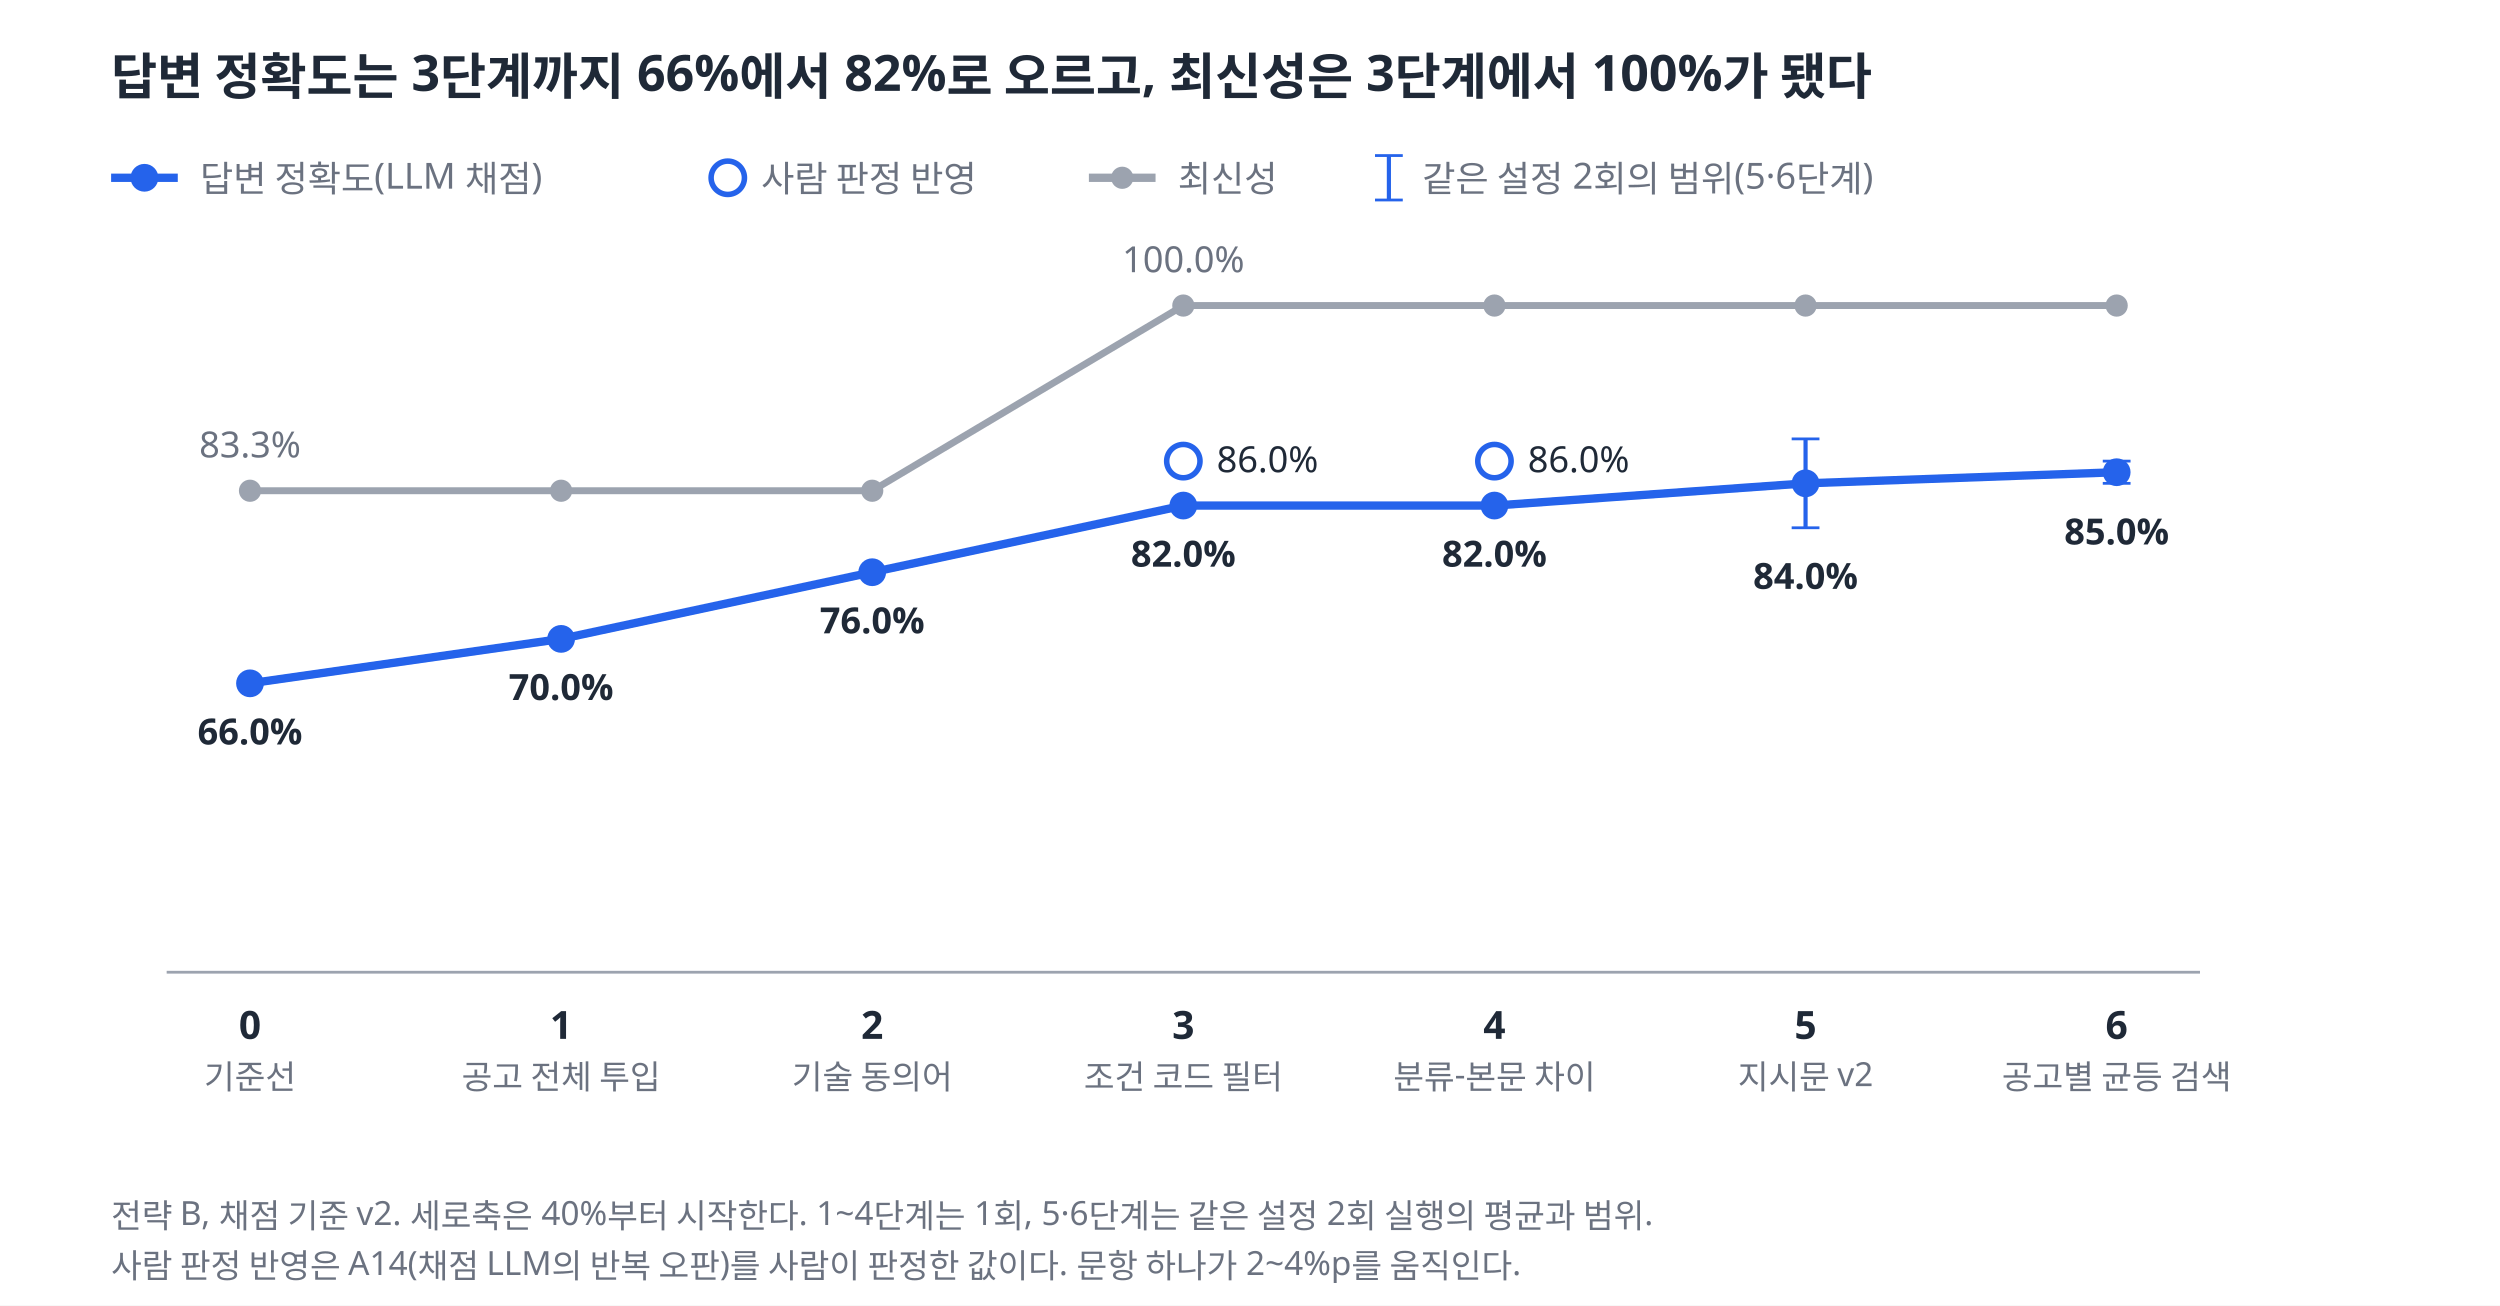
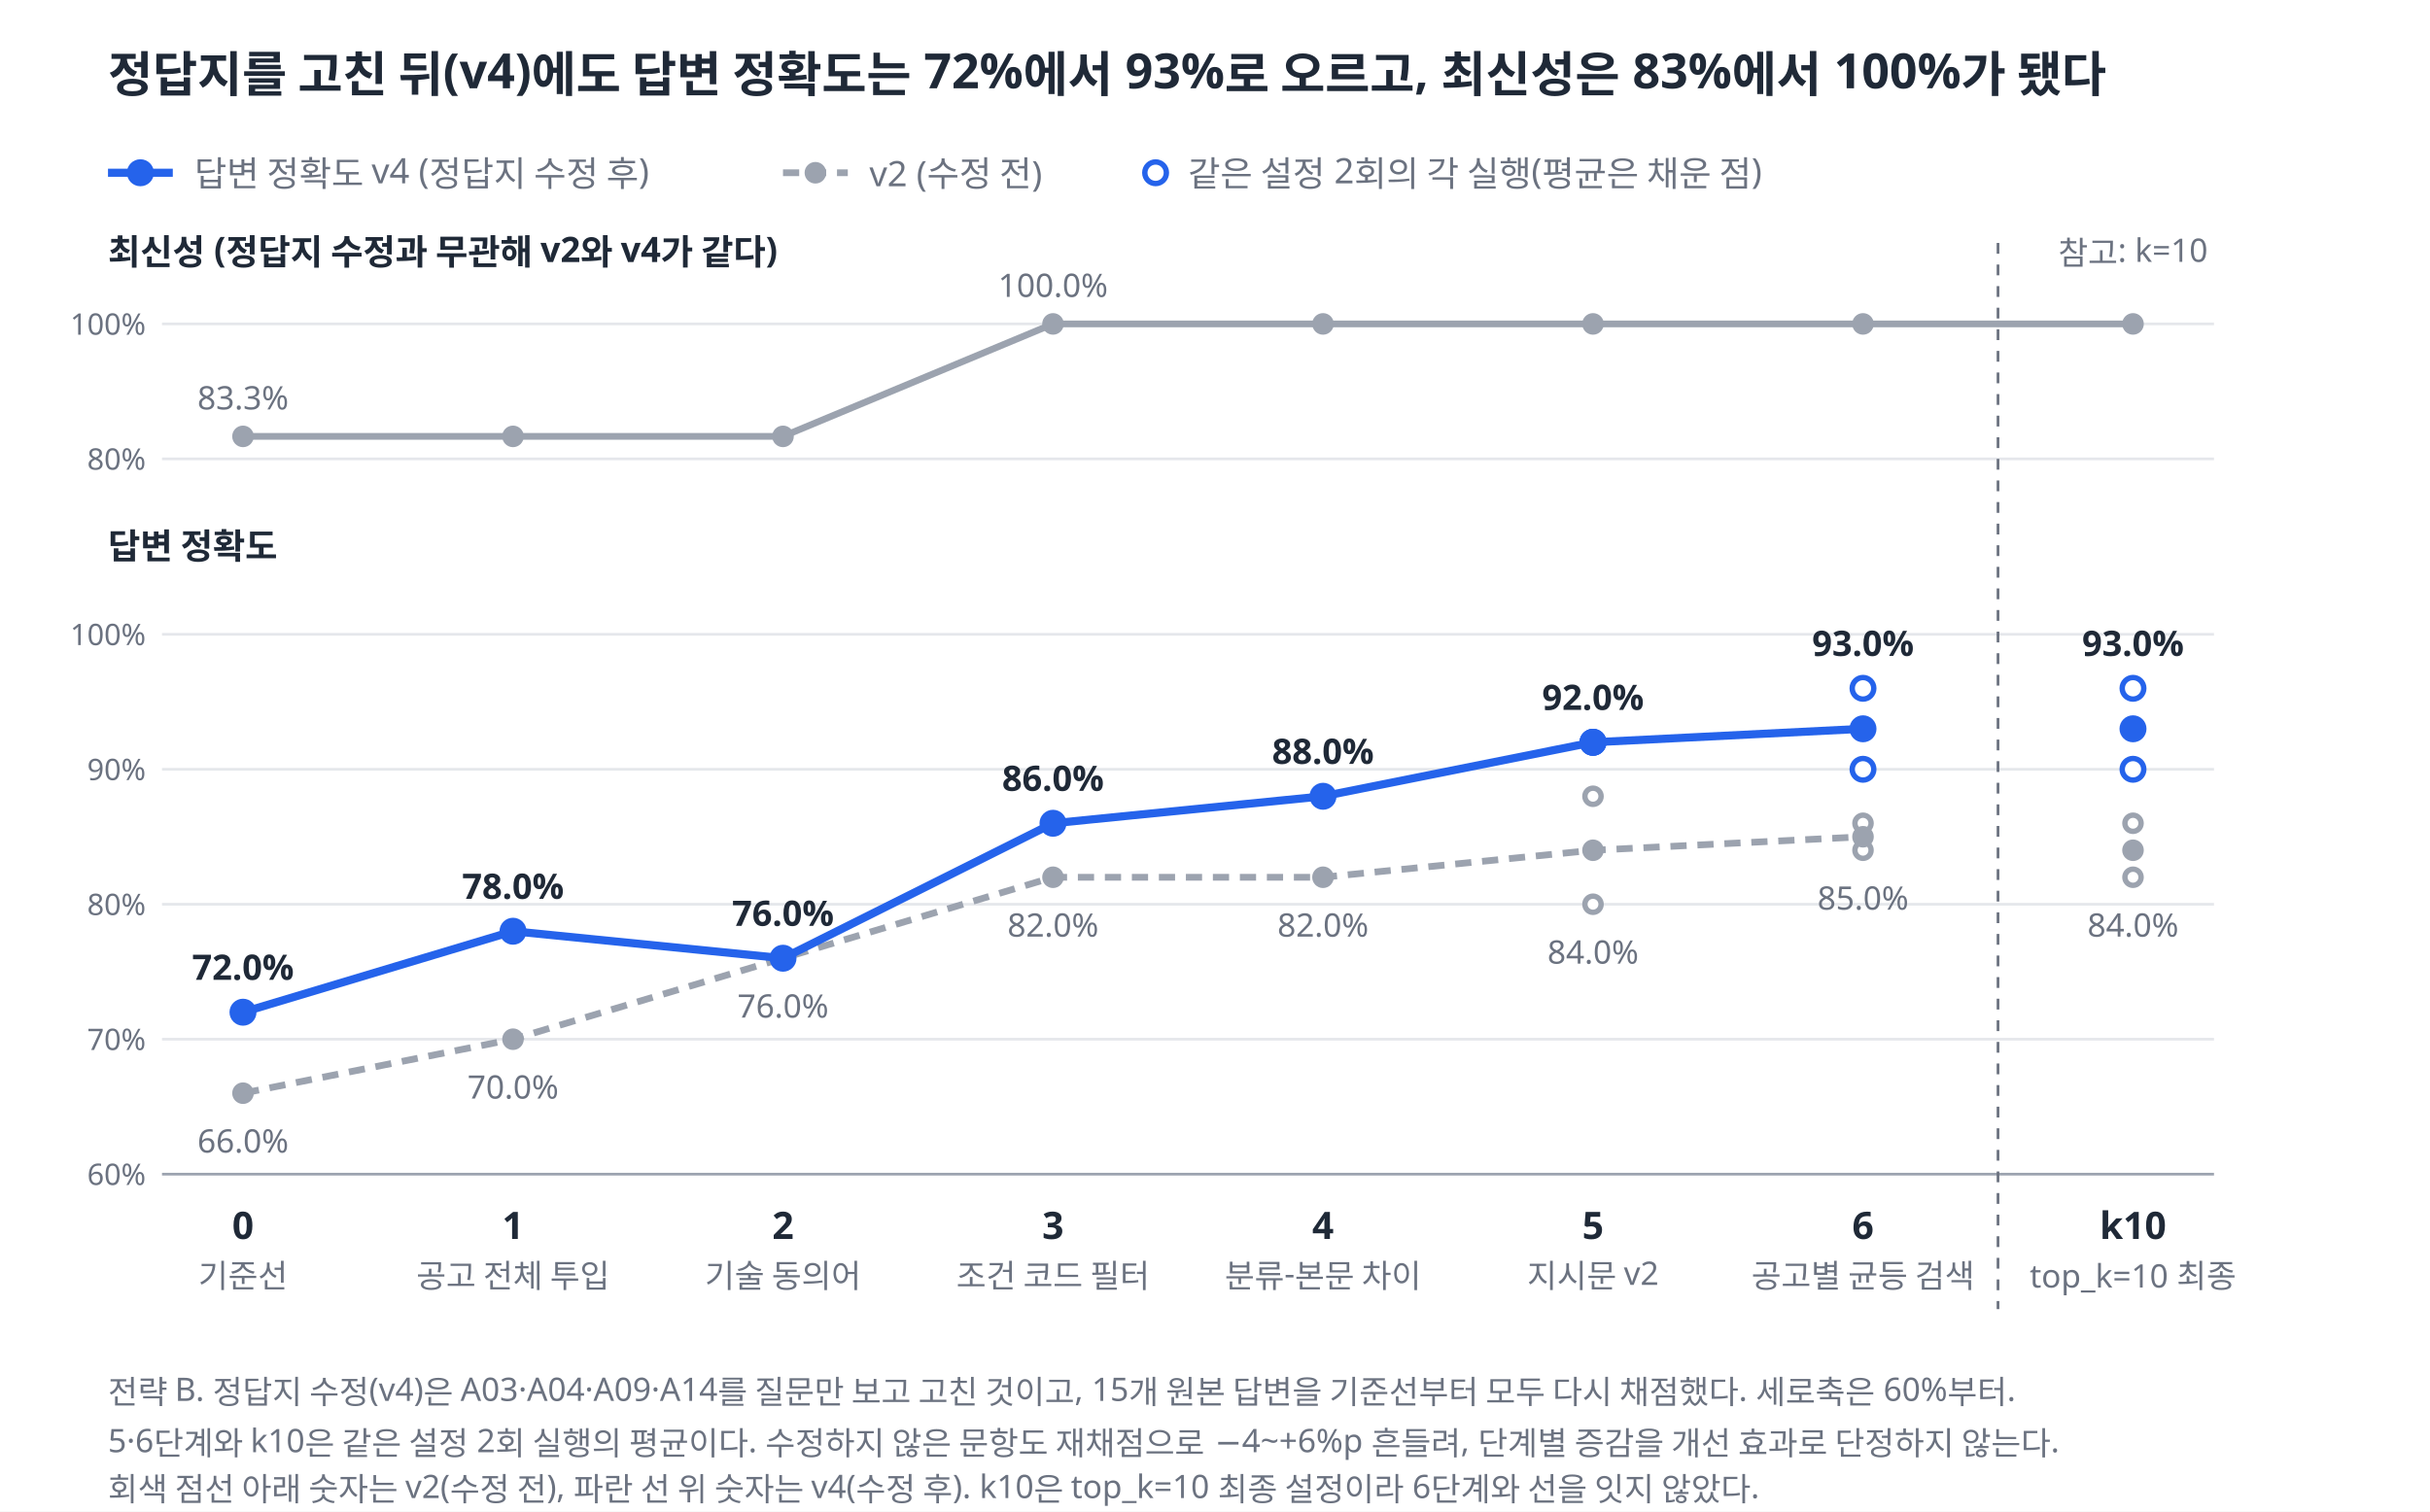
- <svg xmlns="http://www.w3.org/2000/svg" viewBox="0 0 900 470" width="900" height="470" role="img" aria-label="단계별 답변 정확도와 최신성" font-family="'Malgun Gothic','Apple SD Gothic Neo','Noto Sans KR',sans-serif">
-   <rect width="900" height="470" fill="white" />
-   <text x="40" y="34" font-size="18" fill="#1f2937" text-anchor="start" font-weight="bold">답변 정확도는 3단계까지 66%에서 82%로 오르고, 최신성은 3단계에서 100%가 됐다</text>
+ <svg xmlns="http://www.w3.org/2000/svg" viewBox="0 0 900 560" width="900" height="560" role="img" aria-label="단계별 답변 정확도(v2 → v4)와 최신성" font-family="'Malgun Gothic','Apple SD Gothic Neo','Noto Sans KR',sans-serif">
+   <rect width="900" height="560" fill="white" />
+   <text x="40" y="34" font-size="18" fill="#1f2937" text-anchor="start" font-weight="bold">정답지를 고친 뒤(v4)에도 답변 정확도는 72%에서 93%로 오르고, 최신성은 83%에서 100%가 됐다</text>
  <line x1="40" x2="64" y1="64" y2="64" stroke="#2563eb" stroke-width="3" />
  <circle cx="52" cy="64" r="5" fill="#2563eb" />
-   <text x="72" y="69" font-size="13" fill="#6b7280" text-anchor="start" font-weight="normal">답변 정확도(LLM 채점)</text>
-   <circle cx="262" cy="64" r="6" fill="white" stroke="#2563eb" stroke-width="2" />
-   <text x="274" y="69" font-size="13" fill="#6b7280" text-anchor="start" font-weight="normal">사람 판정 반영</text>
-   <line x1="392" x2="416" y1="64" y2="64" stroke="#9ca3af" stroke-width="3" />
-   <circle cx="404" cy="64" r="4" fill="#9ca3af" />
-   <text x="424" y="69" font-size="13" fill="#6b7280" text-anchor="start" font-weight="normal">최신성</text>
-   <line x1="500" x2="500" y1="56" y2="72" stroke="#2563eb" stroke-width="1.5" />
-   <line x1="495" x2="505" y1="56" y2="56" stroke="#2563eb" />
-   <line x1="495" x2="505" y1="72" y2="72" stroke="#2563eb" />
-   <text x="512" y="69" font-size="13" fill="#6b7280" text-anchor="start" font-weight="normal">같은 설정 2회의 범위(5·6단계)</text>
-   <line x1="60" x2="792" y1="350" y2="350" stroke="#9ca3af" />
-   <polyline points="90,176.667 202,176.667 314,176.667 426,110.0 538,110.0 650,110.0 762,110.0" fill="none" stroke="#9ca3af" stroke-width="2.5" />
-   <circle cx="90" cy="176.667" r="4" fill="#9ca3af" />
-   <circle cx="202" cy="176.667" r="4" fill="#9ca3af" />
-   <circle cx="314" cy="176.667" r="4" fill="#9ca3af" />
-   <circle cx="426" cy="110.0" r="4" fill="#9ca3af" />
-   <circle cx="538" cy="110.0" r="4" fill="#9ca3af" />
-   <circle cx="650" cy="110.0" r="4" fill="#9ca3af" />
-   <circle cx="762" cy="110.0" r="4" fill="#9ca3af" />
-   <text x="90" y="164.667" font-size="13" fill="#6b7280" text-anchor="middle" font-weight="normal">83.3%</text>
-   <text x="426" y="98.0" font-size="13" fill="#6b7280" text-anchor="middle" font-weight="normal">100.0%</text>
-   <polyline points="90,246.0 202,230.0 314,206.0 426,182.0 538,182.0 650,174.0 762,170.0" fill="none" stroke="#2563eb" stroke-width="3" />
-   <circle cx="90" cy="246.0" r="5" fill="#2563eb" />
-   <text x="90" y="268.0" font-size="13" fill="#1f2937" text-anchor="middle" font-weight="bold">66.0%</text>
-   <circle cx="202" cy="230.0" r="5" fill="#2563eb" />
-   <text x="202" y="252.0" font-size="13" fill="#1f2937" text-anchor="middle" font-weight="bold">70.0%</text>
-   <circle cx="314" cy="206.0" r="5" fill="#2563eb" />
-   <text x="314" y="228.0" font-size="13" fill="#1f2937" text-anchor="middle" font-weight="bold">76.0%</text>
-   <circle cx="426" cy="182.0" r="5" fill="#2563eb" />
-   <text x="426" y="204.0" font-size="13" fill="#1f2937" text-anchor="middle" font-weight="bold">82.0%</text>
-   <circle cx="426" cy="166.0" r="6" fill="white" stroke="#2563eb" stroke-width="2" />
-   <text x="438" y="170.0" font-size="13" fill="#1f2937" text-anchor="start" font-weight="normal">86.0%</text>
-   <circle cx="538" cy="182.0" r="5" fill="#2563eb" />
-   <text x="538" y="204.0" font-size="13" fill="#1f2937" text-anchor="middle" font-weight="bold">82.0%</text>
-   <circle cx="538" cy="166.0" r="6" fill="white" stroke="#2563eb" stroke-width="2" />
-   <text x="550" y="170.0" font-size="13" fill="#1f2937" text-anchor="start" font-weight="normal">86.0%</text>
-   <line x1="650" x2="650" y1="190.0" y2="158.0" stroke="#2563eb" stroke-width="1.5" />
-   <line x1="645" x2="655" y1="190.0" y2="190.0" stroke="#2563eb" />
-   <line x1="645" x2="655" y1="158.0" y2="158.0" stroke="#2563eb" />
-   <circle cx="650" cy="174.0" r="5" fill="#2563eb" />
-   <text x="650" y="212.0" font-size="13" fill="#1f2937" text-anchor="middle" font-weight="bold">84.0%</text>
-   <line x1="762" x2="762" y1="174.0" y2="166.0" stroke="#2563eb" stroke-width="1.5" />
-   <line x1="757" x2="767" y1="174.0" y2="174.0" stroke="#2563eb" />
-   <line x1="757" x2="767" y1="166.0" y2="166.0" stroke="#2563eb" />
-   <circle cx="762" cy="170.0" r="5" fill="#2563eb" />
-   <text x="762" y="196.0" font-size="13" fill="#1f2937" text-anchor="middle" font-weight="bold">85.0%</text>
-   <text x="90" y="374" font-size="14" fill="#1f2937" text-anchor="middle" font-weight="bold">0</text>
-   <text x="90" y="392" font-size="12" fill="#6b7280" text-anchor="middle" font-weight="normal">기준선</text>
-   <text x="202" y="374" font-size="14" fill="#1f2937" text-anchor="middle" font-weight="bold">1</text>
-   <text x="202" y="392" font-size="12" fill="#6b7280" text-anchor="middle" font-weight="normal">공고 전체 투입</text>
-   <text x="314" y="374" font-size="14" fill="#1f2937" text-anchor="middle" font-weight="bold">2</text>
-   <text x="314" y="392" font-size="12" fill="#6b7280" text-anchor="middle" font-weight="normal">기술 동의어</text>
-   <text x="426" y="374" font-size="14" fill="#1f2937" text-anchor="middle" font-weight="bold">3</text>
-   <text x="426" y="392" font-size="12" fill="#6b7280" text-anchor="middle" font-weight="normal">조건 코드 필터</text>
-   <text x="538" y="374" font-size="14" fill="#1f2937" text-anchor="middle" font-weight="bold">4</text>
-   <text x="538" y="392" font-size="12" fill="#6b7280" text-anchor="middle" font-weight="normal">분류-본문 차이</text>
-   <text x="650" y="374" font-size="14" fill="#1f2937" text-anchor="middle" font-weight="bold">5</text>
-   <text x="650" y="392" font-size="12" fill="#6b7280" text-anchor="middle" font-weight="normal">지시문 v2</text>
-   <text x="762" y="374" font-size="14" fill="#1f2937" text-anchor="middle" font-weight="bold">6</text>
-   <text x="762" y="392" font-size="12" fill="#6b7280" text-anchor="middle" font-weight="normal">공고별 균등 검색</text>
-   <text x="40" y="442" font-size="12" fill="#6b7280" text-anchor="start" font-weight="normal">전략 B, 채점 기준 v2. 세로축은 40%부터 시작한다. 1~4단계는 1회, 5·6단계는 같은 설정 2회 실행의 평균과 범위.</text>
-   <text x="40" y="460" font-size="12" fill="#6b7280" text-anchor="start" font-weight="normal">사람 판정 반영은 A14(채점 LLM의 반복 오판)를 사람이 판정한 값이다. 문항 하나가 2~4%p를 움직인다.</text>
+   <text x="72" y="69" font-size="13" fill="#6b7280" text-anchor="start" font-weight="normal">답변 정확도 v4 (정답지 수정 후)</text>
+   <line x1="290" x2="314" y1="64" y2="64" stroke="#9ca3af" stroke-width="2.5" stroke-dasharray="6 4" />
+   <circle cx="302" cy="64" r="4" fill="#9ca3af" />
+   <text x="322" y="69" font-size="13" fill="#6b7280" text-anchor="start" font-weight="normal">v2 (수정 전)</text>
+   <circle cx="428" cy="64" r="4" fill="white" stroke="#2563eb" stroke-width="2" />
+   <text x="440" y="69" font-size="13" fill="#6b7280" text-anchor="start" font-weight="normal">같은 설정 2회의 각 실행(평균은 채운 점)</text>
+   <text x="40" y="98" font-size="13" fill="#1f2937" text-anchor="start" font-weight="bold">최신성 (정답지 수정과 무관해 v2와 v4가 같다)</text>
+   <line x1="60" x2="820" y1="170.0" y2="170.0" stroke="#e5e7eb" />
+   <text x="54" y="174.0" font-size="11" fill="#6b7280" text-anchor="end" font-weight="normal">80%</text>
+   <line x1="60" x2="820" y1="120.0" y2="120.0" stroke="#e5e7eb" />
+   <text x="54" y="124.0" font-size="11" fill="#6b7280" text-anchor="end" font-weight="normal">100%</text>
+   <polyline points="90,161.667 190,161.667 290,161.667 390,120.0 490,120.0 590,120.0 690,120.0 790,120.0" fill="none" stroke="#9ca3af" stroke-width="2.5" />
+   <circle cx="90" cy="161.667" r="4" fill="#9ca3af" />
+   <circle cx="190" cy="161.667" r="4" fill="#9ca3af" />
+   <circle cx="290" cy="161.667" r="4" fill="#9ca3af" />
+   <circle cx="390" cy="120.0" r="4" fill="#9ca3af" />
+   <circle cx="490" cy="120.0" r="4" fill="#9ca3af" />
+   <circle cx="590" cy="120.0" r="4" fill="#9ca3af" />
+   <circle cx="690" cy="120.0" r="4" fill="#9ca3af" />
+   <circle cx="790" cy="120.0" r="4" fill="#9ca3af" />
+   <text x="90" y="151.667" font-size="12" fill="#6b7280" text-anchor="middle" font-weight="normal">83.3%</text>
+   <text x="390" y="110.0" font-size="12" fill="#6b7280" text-anchor="middle" font-weight="normal">100.0%</text>
+   <text x="40" y="207" font-size="13" fill="#1f2937" text-anchor="start" font-weight="bold">답변 정확도</text>
+   <line x1="60" x2="820" y1="435.0" y2="435.0" stroke="#9ca3af" />
+   <text x="54" y="439.0" font-size="11" fill="#6b7280" text-anchor="end" font-weight="normal">60%</text>
+   <line x1="60" x2="820" y1="385.0" y2="385.0" stroke="#e5e7eb" />
+   <text x="54" y="389.0" font-size="11" fill="#6b7280" text-anchor="end" font-weight="normal">70%</text>
+   <line x1="60" x2="820" y1="335.0" y2="335.0" stroke="#e5e7eb" />
+   <text x="54" y="339.0" font-size="11" fill="#6b7280" text-anchor="end" font-weight="normal">80%</text>
+   <line x1="60" x2="820" y1="285.0" y2="285.0" stroke="#e5e7eb" />
+   <text x="54" y="289.0" font-size="11" fill="#6b7280" text-anchor="end" font-weight="normal">90%</text>
+   <line x1="60" x2="820" y1="235.0" y2="235.0" stroke="#e5e7eb" />
+   <text x="54" y="239.0" font-size="11" fill="#6b7280" text-anchor="end" font-weight="normal">100%</text>
+   <line x1="740.0" x2="740.0" y1="90" y2="485" stroke="#6b7280" stroke-dasharray="4 4" />
+   <text x="790" y="98" font-size="12" fill="#6b7280" text-anchor="middle" font-weight="normal">참고: k=10</text>
+   <polyline points="90,405.0 190,385.0 290,355.0 390,325.0 490,325.0 590,315.0 690,310.0" fill="none" stroke="#9ca3af" stroke-width="2.5" stroke-dasharray="6 4" />
+   <circle cx="90" cy="405.0" r="4" fill="#9ca3af" />
+   <circle cx="190" cy="385.0" r="4" fill="#9ca3af" />
+   <circle cx="290" cy="355.0" r="4" fill="#9ca3af" />
+   <circle cx="390" cy="325.0" r="4" fill="#9ca3af" />
+   <circle cx="490" cy="325.0" r="4" fill="#9ca3af" />
+   <circle cx="590" cy="295.0" r="3" fill="white" stroke="#9ca3af" stroke-width="2" />
+   <circle cx="590" cy="335.0" r="3" fill="white" stroke="#9ca3af" stroke-width="2" />
+   <circle cx="590" cy="315.0" r="4" fill="#9ca3af" />
+   <circle cx="690" cy="315.0" r="3" fill="white" stroke="#9ca3af" stroke-width="2" />
+   <circle cx="690" cy="305.0" r="3" fill="white" stroke="#9ca3af" stroke-width="2" />
+   <circle cx="690" cy="310.0" r="4" fill="#9ca3af" />
+   <circle cx="790" cy="325.0" r="3" fill="white" stroke="#9ca3af" stroke-width="2" />
+   <circle cx="790" cy="305.0" r="3" fill="white" stroke="#9ca3af" stroke-width="2" />
+   <circle cx="790" cy="315.0" r="4" fill="#9ca3af" />
+   <polyline points="90,375.0 190,345.0 290,355.0 390,305.0 490,295.0 590,275.0 690,270.0" fill="none" stroke="#2563eb" stroke-width="3" />
+   <circle cx="90" cy="375.0" r="5" fill="#2563eb" />
+   <circle cx="190" cy="345.0" r="5" fill="#2563eb" />
+   <circle cx="290" cy="355.0" r="5" fill="#2563eb" />
+   <circle cx="390" cy="305.0" r="5" fill="#2563eb" />
+   <circle cx="490" cy="295.0" r="5" fill="#2563eb" />
+   <circle cx="590" cy="275.0" r="4" fill="white" stroke="#2563eb" stroke-width="2" />
+   <circle cx="590" cy="275.0" r="4" fill="white" stroke="#2563eb" stroke-width="2" />
+   <circle cx="590" cy="275.0" r="5" fill="#2563eb" />
+   <circle cx="690" cy="255.0" r="4" fill="white" stroke="#2563eb" stroke-width="2" />
+   <circle cx="690" cy="285.0" r="4" fill="white" stroke="#2563eb" stroke-width="2" />
+   <circle cx="690" cy="270.0" r="5" fill="#2563eb" />
+   <circle cx="790" cy="285.0" r="4" fill="white" stroke="#2563eb" stroke-width="2" />
+   <circle cx="790" cy="255.0" r="4" fill="white" stroke="#2563eb" stroke-width="2" />
+   <circle cx="790" cy="270.0" r="5" fill="#2563eb" />
+   <text x="90" y="363.0" font-size="13" fill="#1f2937" text-anchor="middle" font-weight="bold">72.0%</text>
+   <text x="90" y="427.0" font-size="12" fill="#6b7280" text-anchor="middle" font-weight="normal">66.0%</text>
+   <text x="90" y="459" font-size="14" fill="#1f2937" text-anchor="middle" font-weight="bold">0</text>
+   <text x="90" y="477" font-size="12" fill="#6b7280" text-anchor="middle" font-weight="normal">기준선</text>
+   <text x="190" y="333.0" font-size="13" fill="#1f2937" text-anchor="middle" font-weight="bold">78.0%</text>
+   <text x="190" y="407.0" font-size="12" fill="#6b7280" text-anchor="middle" font-weight="normal">70.0%</text>
+   <text x="190" y="459" font-size="14" fill="#1f2937" text-anchor="middle" font-weight="bold">1</text>
+   <text x="190" y="477" font-size="12" fill="#6b7280" text-anchor="middle" font-weight="normal">공고 전체 투입</text>
+   <text x="290" y="343.0" font-size="13" fill="#1f2937" text-anchor="middle" font-weight="bold">76.0%</text>
+   <text x="290" y="377.0" font-size="12" fill="#6b7280" text-anchor="middle" font-weight="normal">76.0%</text>
+   <text x="290" y="459" font-size="14" fill="#1f2937" text-anchor="middle" font-weight="bold">2</text>
+   <text x="290" y="477" font-size="12" fill="#6b7280" text-anchor="middle" font-weight="normal">기술 동의어</text>
+   <text x="390" y="293.0" font-size="13" fill="#1f2937" text-anchor="middle" font-weight="bold">86.0%</text>
+   <text x="390" y="347.0" font-size="12" fill="#6b7280" text-anchor="middle" font-weight="normal">82.0%</text>
+   <text x="390" y="459" font-size="14" fill="#1f2937" text-anchor="middle" font-weight="bold">3</text>
+   <text x="390" y="477" font-size="12" fill="#6b7280" text-anchor="middle" font-weight="normal">조건 코드 필터</text>
+   <text x="490" y="283.0" font-size="13" fill="#1f2937" text-anchor="middle" font-weight="bold">88.0%</text>
+   <text x="490" y="347.0" font-size="12" fill="#6b7280" text-anchor="middle" font-weight="normal">82.0%</text>
+   <text x="490" y="459" font-size="14" fill="#1f2937" text-anchor="middle" font-weight="bold">4</text>
+   <text x="490" y="477" font-size="12" fill="#6b7280" text-anchor="middle" font-weight="normal">분류-본문 차이</text>
+   <text x="590" y="263.0" font-size="13" fill="#1f2937" text-anchor="middle" font-weight="bold">92.0%</text>
+   <text x="590" y="357.0" font-size="12" fill="#6b7280" text-anchor="middle" font-weight="normal">84.0%</text>
+   <text x="590" y="459" font-size="14" fill="#1f2937" text-anchor="middle" font-weight="bold">5</text>
+   <text x="590" y="477" font-size="12" fill="#6b7280" text-anchor="middle" font-weight="normal">지시문 v2</text>
+   <text x="690" y="243.0" font-size="13" fill="#1f2937" text-anchor="middle" font-weight="bold">93.0%</text>
+   <text x="690" y="337.0" font-size="12" fill="#6b7280" text-anchor="middle" font-weight="normal">85.0%</text>
+   <text x="690" y="459" font-size="14" fill="#1f2937" text-anchor="middle" font-weight="bold">6</text>
+   <text x="690" y="477" font-size="12" fill="#6b7280" text-anchor="middle" font-weight="normal">공고별 균등 검색</text>
+   <text x="790" y="243.0" font-size="13" fill="#1f2937" text-anchor="middle" font-weight="bold">93.0%</text>
+   <text x="790" y="347.0" font-size="12" fill="#6b7280" text-anchor="middle" font-weight="normal">84.0%</text>
+   <text x="790" y="459" font-size="14" fill="#1f2937" text-anchor="middle" font-weight="bold">k10</text>
+   <text x="790" y="477" font-size="12" fill="#6b7280" text-anchor="middle" font-weight="normal">top_k=10 최종</text>
+   <text x="40" y="520" font-size="12" fill="#6b7280" text-anchor="start" font-weight="normal">전략 B. 정답지 수정(v4)은 A03·A04·A09·A14를 질문만 보고 고친 것이고, 15개 원본 답변을 기준선부터 모두 다시 채점했다. 세로축은 60%부터.</text>
+   <text x="40" y="538" font-size="12" fill="#6b7280" text-anchor="start" font-weight="normal">5·6단계와 k10은 같은 설정 2회 실행의 평균이다. 수정하지 않은 문항도 재채점으로 −4~+6%p 흔들려, 단계별 증감을 개선 효과로 단정하지 않는다.</text>
+   <text x="40" y="556" font-size="12" fill="#6b7280" text-anchor="start" font-weight="normal">회색 점선 아래 숫자는 v2(수정 전), 파란 선 위 숫자는 v4(수정 후). k10은 top_k=10 최종 설정이라 6단계와 선을 잇지 않았다.</text>
</svg>
